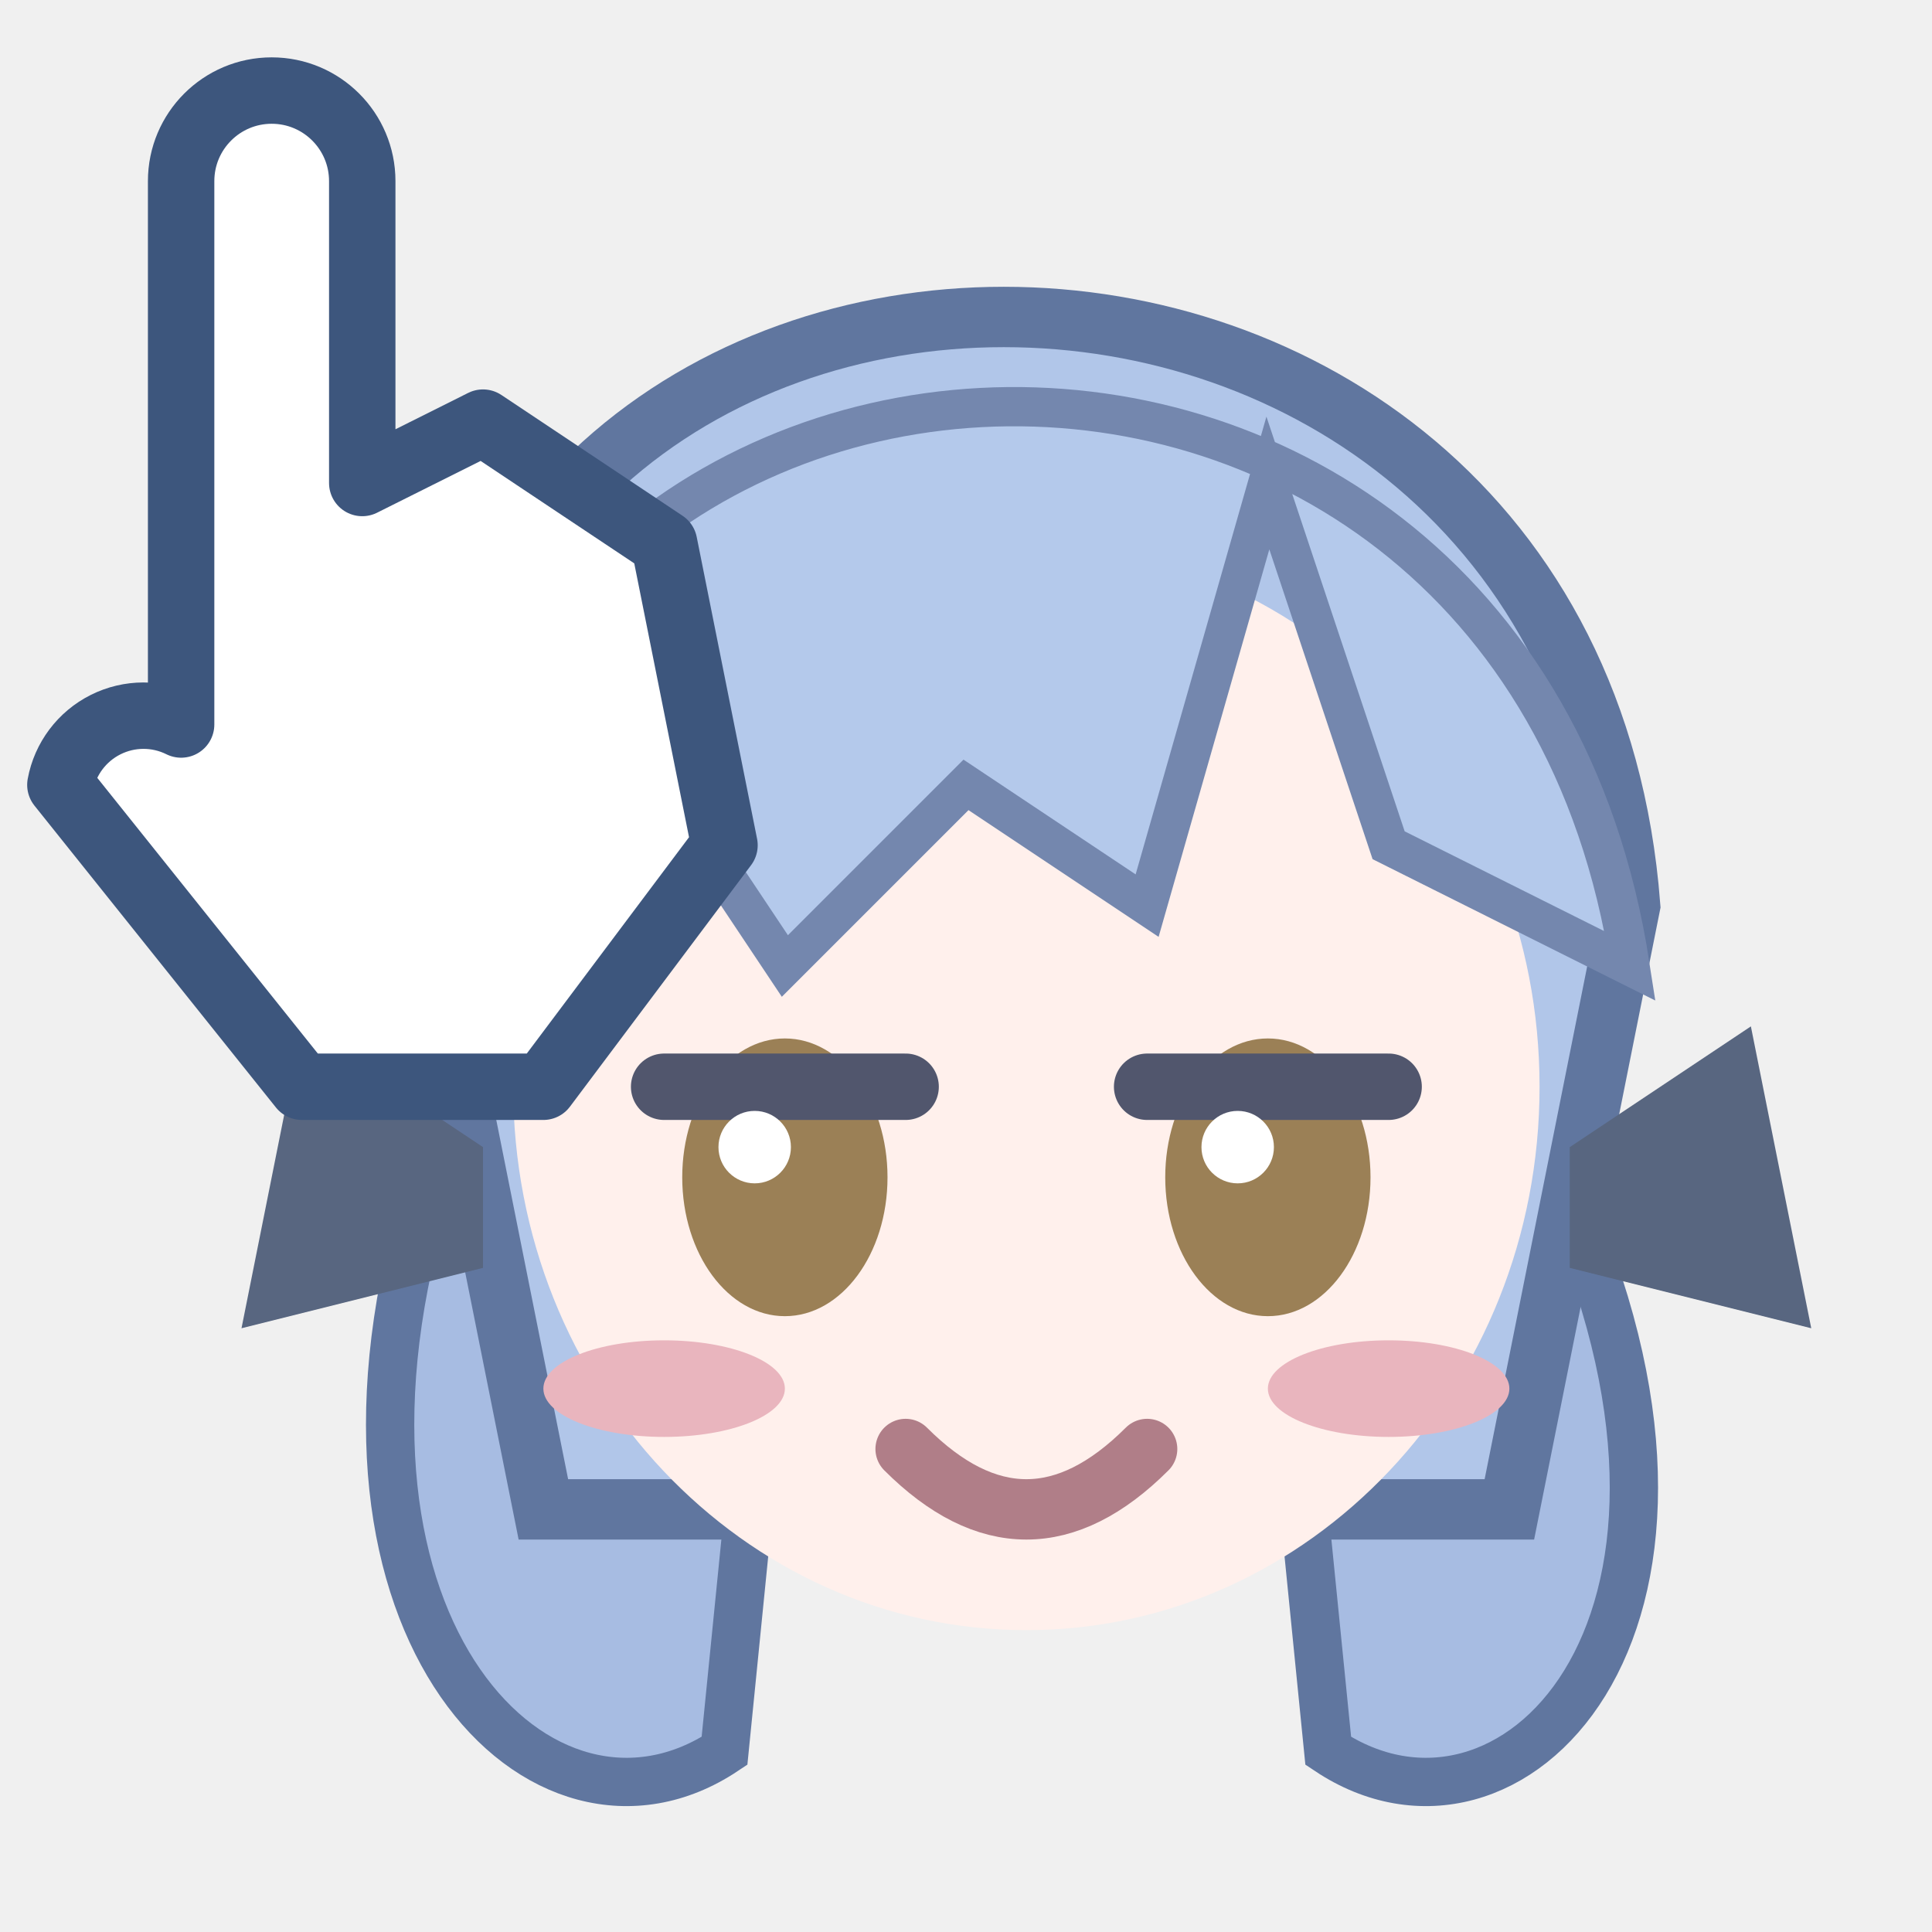
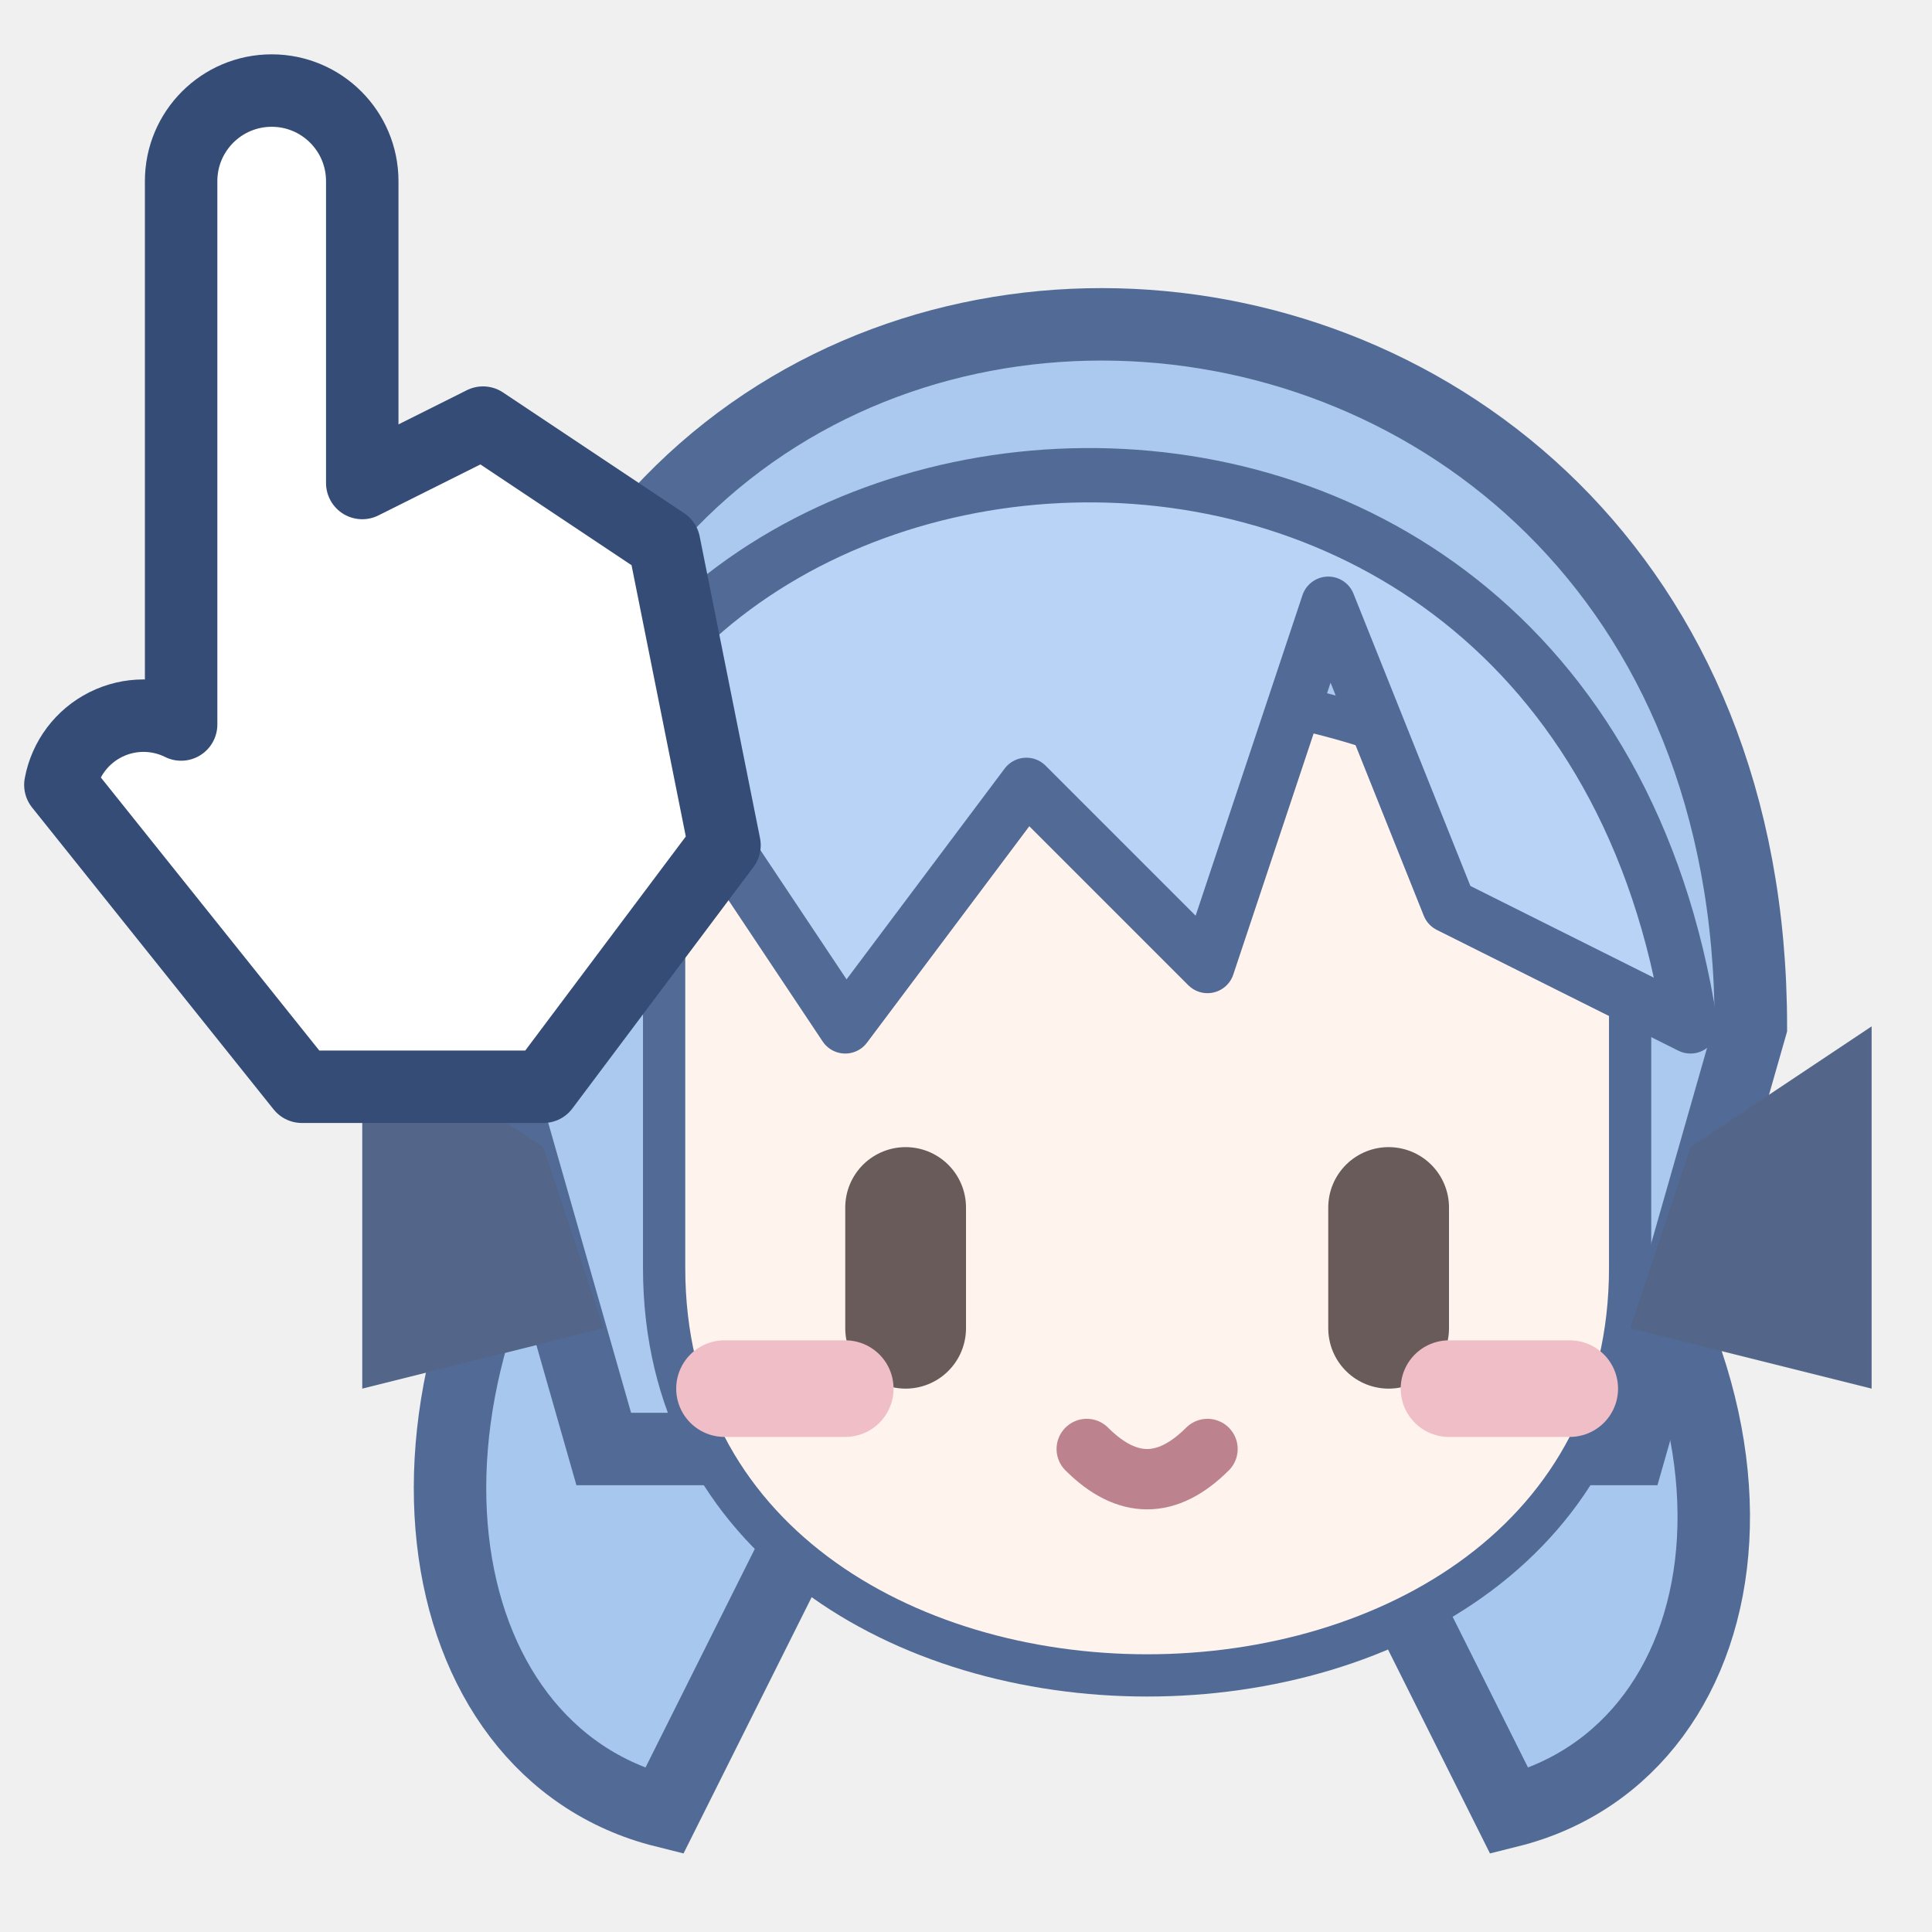
<svg xmlns="http://www.w3.org/2000/svg" width="32" height="32" viewBox="0 0 32 32">
-   <path d="M7 20C5 27 9 31 12 29L13 19M26 20C29 27 25 31 22 29L21 19" fill="#a7bce2" stroke="#60769f" stroke-width=".8" />
-   <path d="M7 15C7 2 26 2 27 15L25 25 9 25Z" fill="#b1c6e9" stroke="#60769f" />
-   <ellipse cx="17" cy="18" rx="8.5" ry="9" fill="#fff0ec" />
-   <path d="M7 17C7 4 25 3 27 16L23 14 21 8 19 15 16 13 13 16 11 13Z" fill="#b4c9eb" stroke="#7487ae" stroke-width=".65" />
-   <path d="M8 19 5 17 4 22 8 21M26 19 29 17 30 22 26 21" fill="#586680" />
-   <ellipse cx="13" cy="19.5" rx="1.7" ry="2.3" fill="#9b8056" />
-   <ellipse cx="21" cy="19.5" rx="1.7" ry="2.3" fill="#9b8056" />
-   <path d="M11 18h4M19 18h4" stroke="#51566d" stroke-width="1.1" stroke-linecap="round" />
-   <circle cx="12.5" cy="19" r=".6" fill="white" />
-   <circle cx="20.5" cy="19" r=".6" fill="white" />
-   <path d="M15 24Q17 26 19 24" fill="none" stroke="#b07e88" stroke-linecap="round" />
-   <ellipse cx="11" cy="23" rx="2" ry=".8" fill="#e9b5be" />
-   <ellipse cx="23" cy="23" rx="2" ry=".8" fill="#e9b5be" />
-   <path d="M3 12V3a1.5 1.5 0 0 1 3 0v5l2-1 3 2 1 5-3 4H5l-4-5a1.4 1.4 0 0 1 2-1Z" fill="#fff" stroke="#3d567d" stroke-width="1.1" stroke-linejoin="round" />
+   <path d="M10 18C6 23 7 29 11 30L14 24M25 18C30 23 29 29 25 30L22 24" fill="#a8c7ee" stroke="#526b96" stroke-width="1.2" />
+   <path d="M8 17C8 1 29 2 29 17L27 24H10Z" fill="#abc9ef" stroke="#526b96" stroke-width="1.2" />
+   <path d="M11 15C11 10 26 10 27 16V21C27 30 11 30 11 21Z" fill="#fff3ee" stroke="#526b96" stroke-width=".7" />
+   <path d="M9 16C9 6 26 4 28 17L24 15 22 10 20 16 17 13 14 17 12 14Z" fill="#b8d3f5" stroke="#526b96" stroke-width=".9" stroke-linejoin="round" />
+   <path d="M9 19 6 17 6 23 10 22M28 19 31 17 31 23 27 22" fill="#53668a" />
+   <path d="M15 20v2M23 20v2" stroke="#695b59" stroke-width="2" stroke-linecap="round" />
+   <path d="M18 24q1 1 2 0" fill="none" stroke="#bc838e" stroke-width="1" stroke-linecap="round" />
+   <path d="M12 23h2M24 23h2" stroke="#efbec7" stroke-width="1.6" stroke-linecap="round" />
+   <path d="M3 12V3a1.5 1.5 0 0 1 3 0v5l2-1 3 2 1 5-3 4H5l-4-5a1.4 1.4 0 0 1 2-1Z" fill="white" stroke="#344c76" stroke-width="1.2" stroke-linejoin="round" />
</svg>
